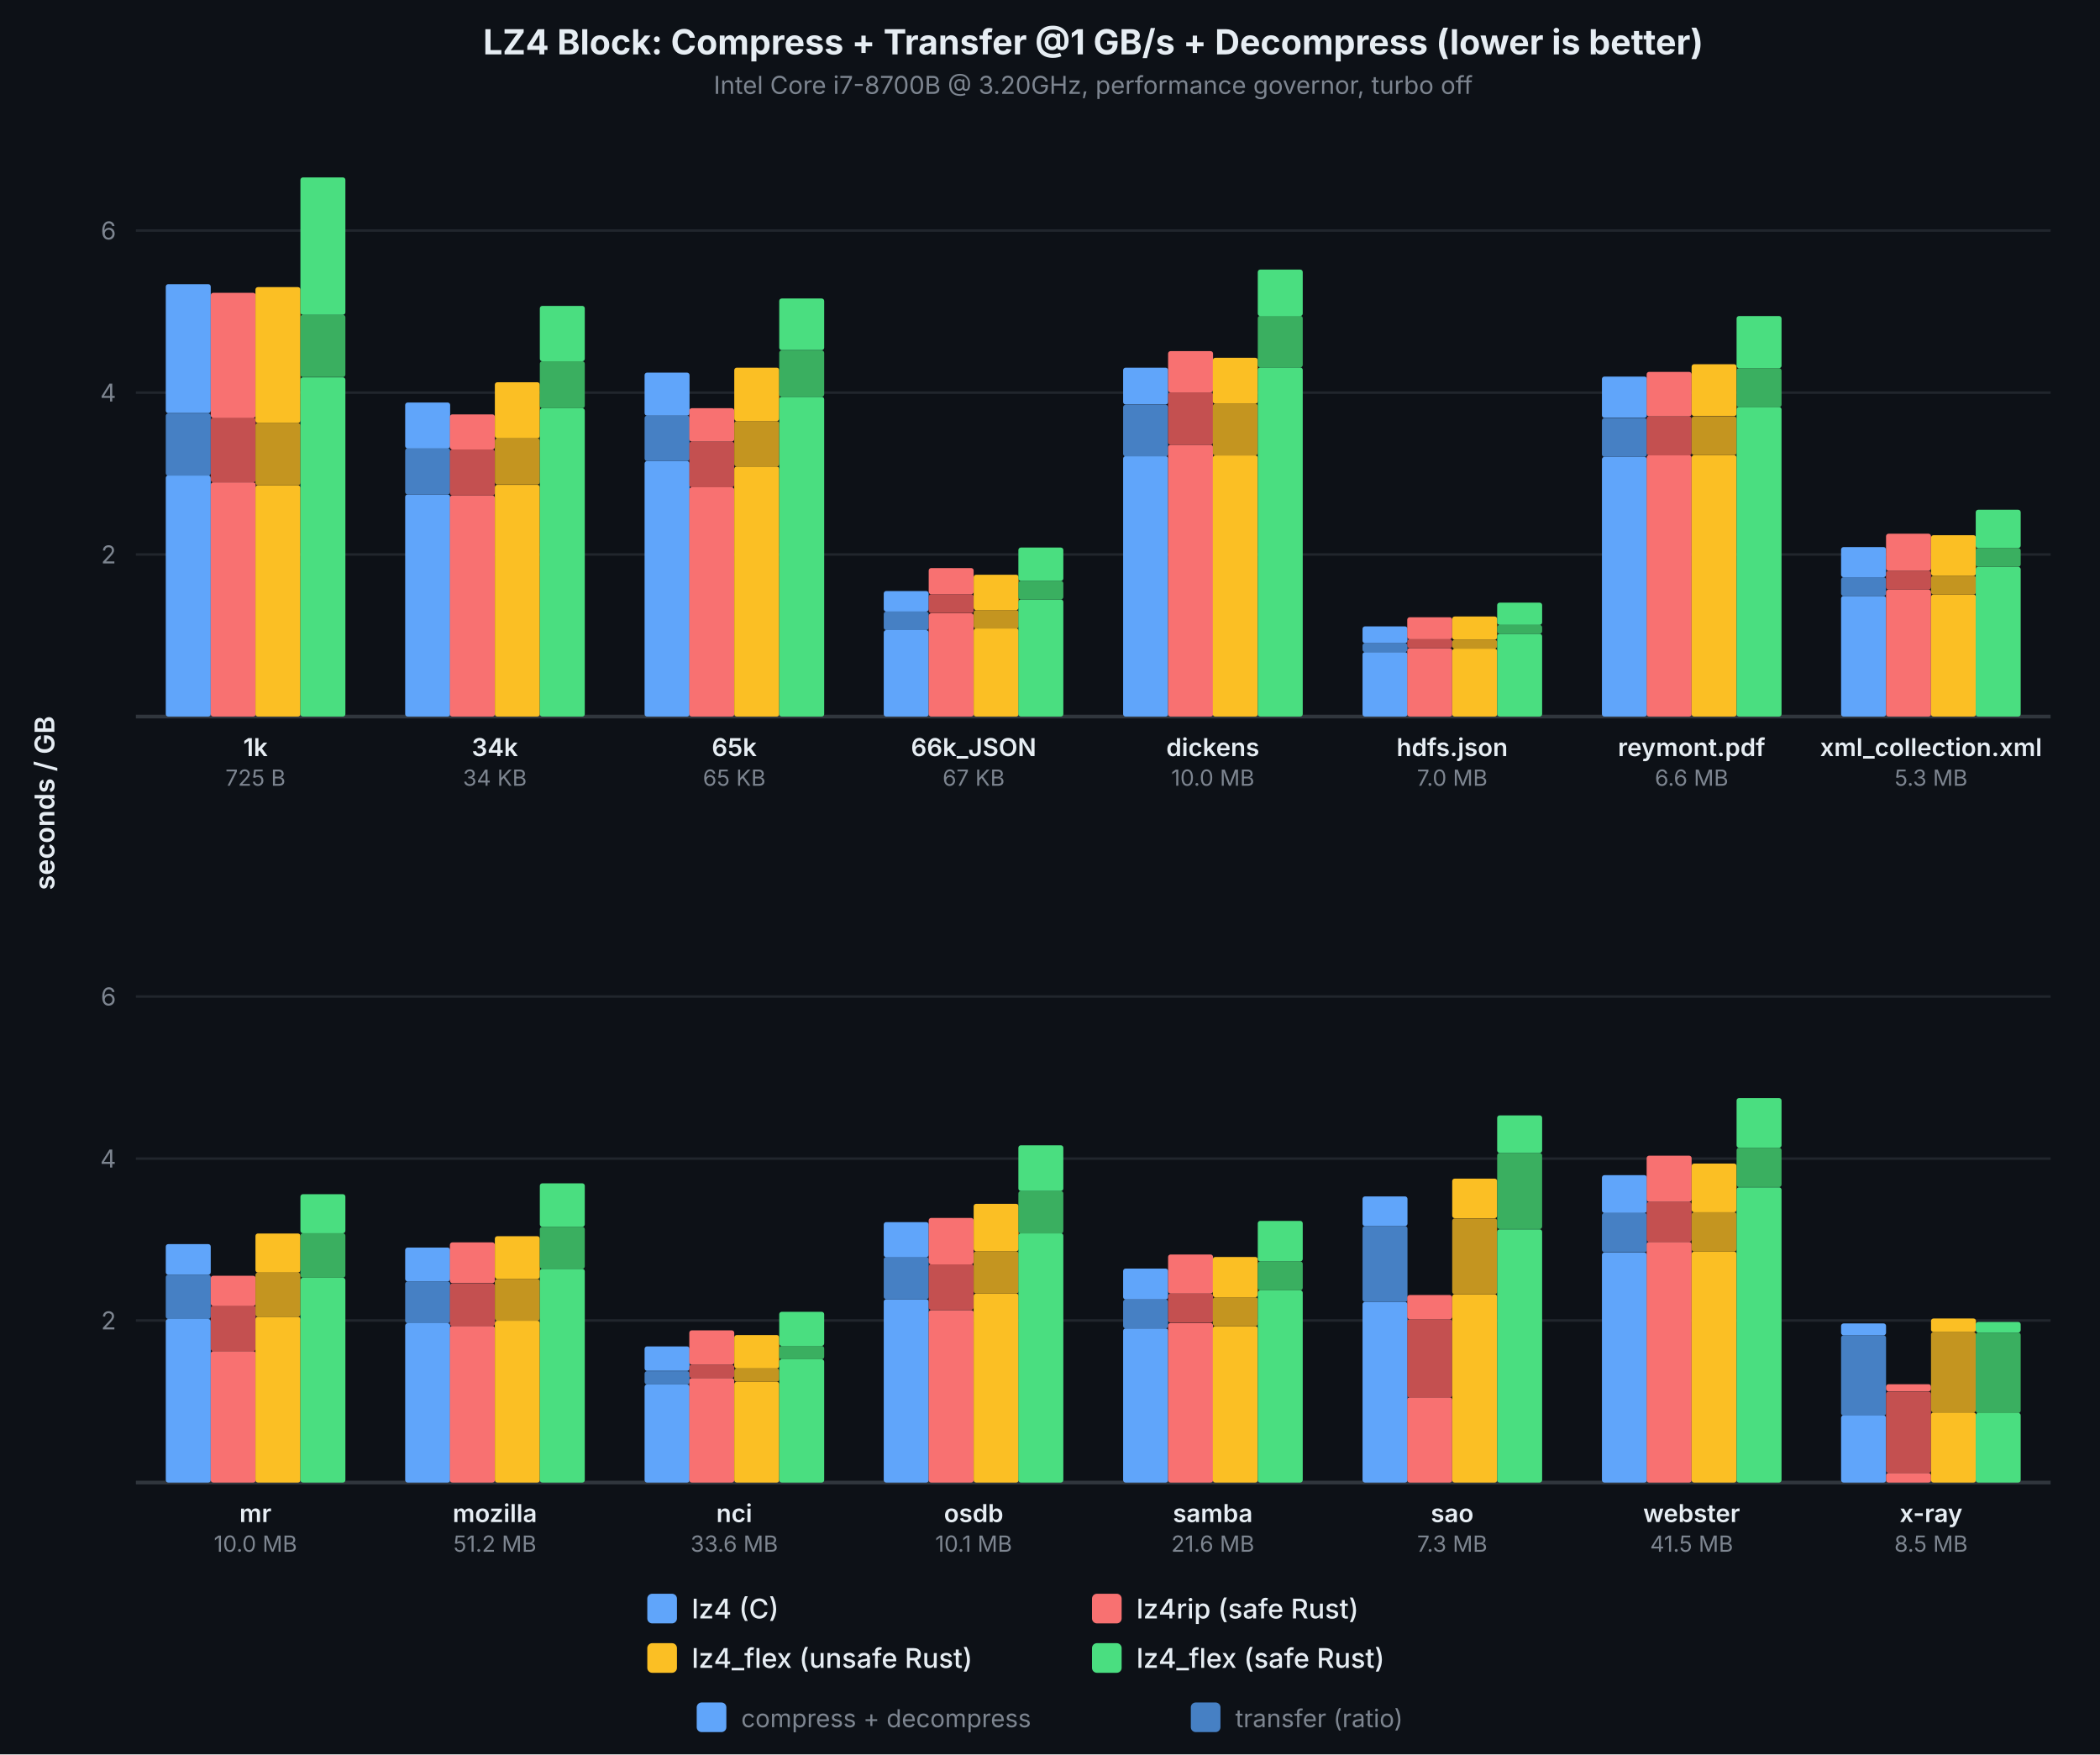
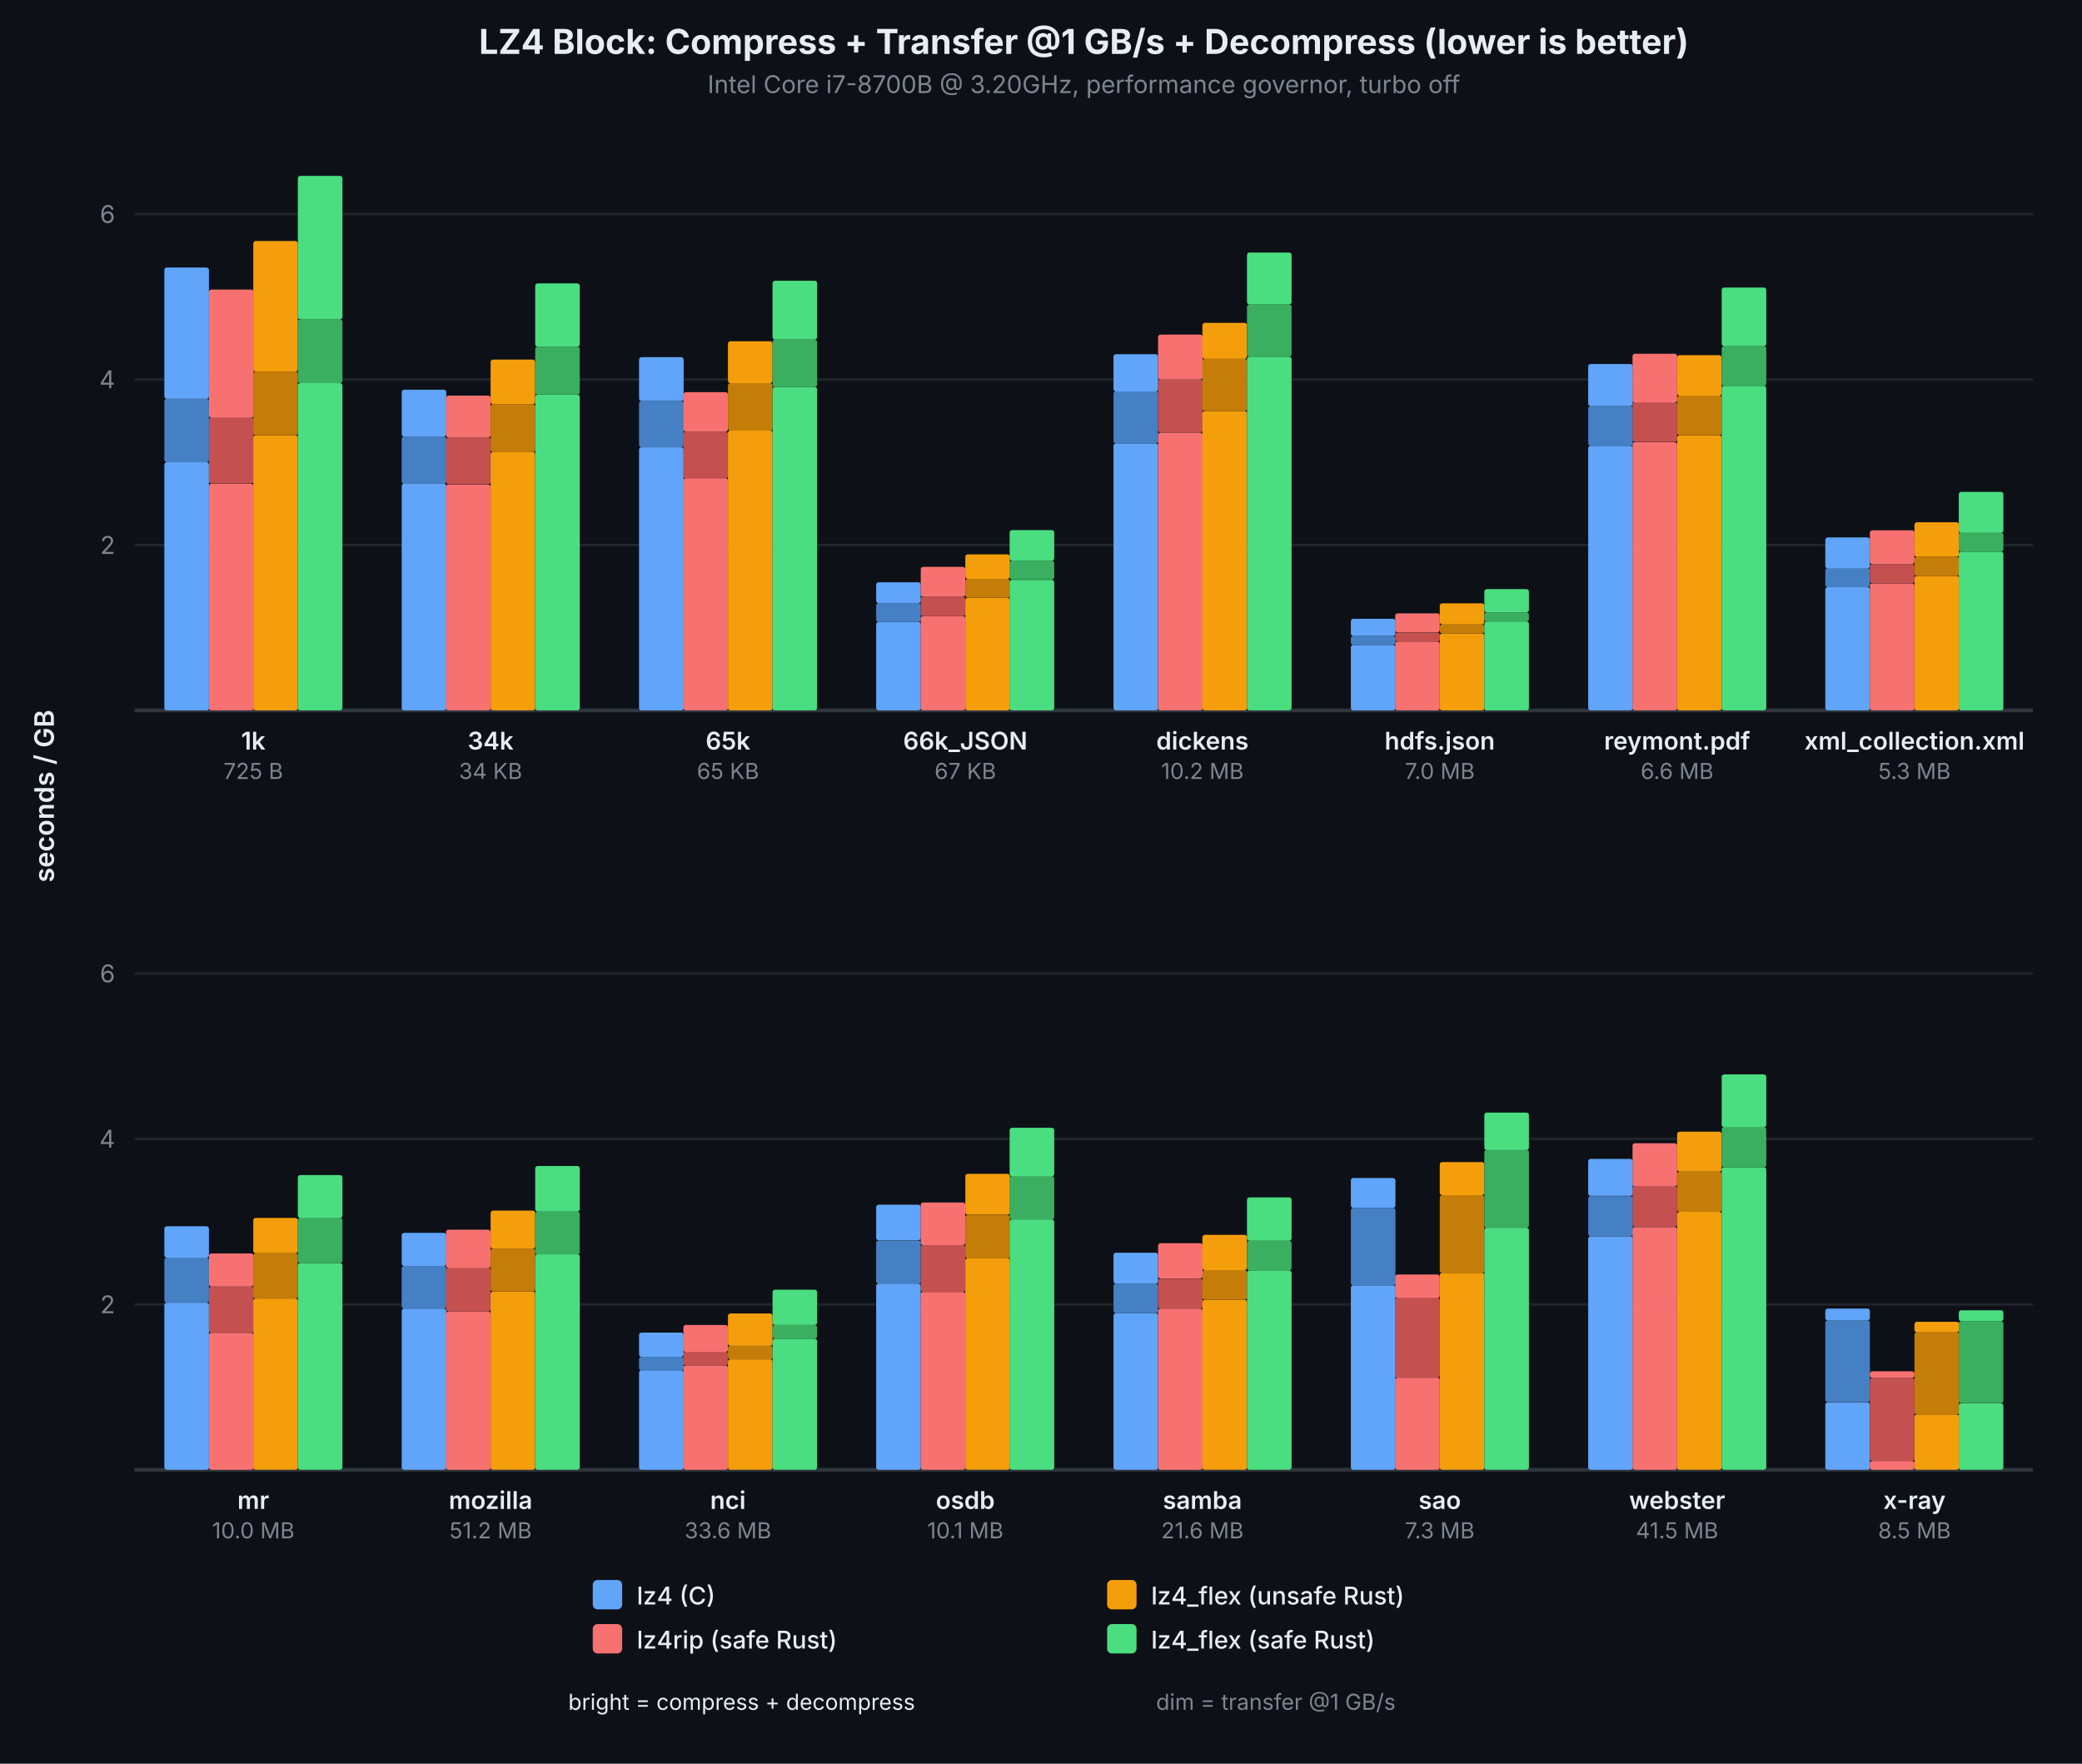
- <svg xmlns="http://www.w3.org/2000/svg" viewBox="0 0 850 710" font-family="system-ui, -apple-system, sans-serif">
-   <rect width="850" height="710" fill="#0d1117" />
+ <svg xmlns="http://www.w3.org/2000/svg" viewBox="0 0 850 720" font-family="system-ui, -apple-system, sans-serif">
+   <rect width="850" height="720" fill="#0d1117" />
  <text x="442.5" y="22" text-anchor="middle" fill="#e6edf3" font-size="14" font-weight="700">LZ4 Block: Compress + Transfer @1 GB/s + Decompress (lower is better)</text>
  <text x="442.5" y="38" text-anchor="middle" fill="#7d8590" font-size="10">Intel Core i7-8700B @ 3.20GHz, performance governor, turbo off</text>
-   <line x1="55" y1="224.4" x2="830" y2="224.4" stroke="#21262d" stroke-width="1" />
-   <text x="47" y="224.4" text-anchor="end" dominant-baseline="middle" fill="#7d8590" font-size="10">2</text>
-   <line x1="55" y1="158.9" x2="830" y2="158.9" stroke="#21262d" stroke-width="1" />
-   <text x="47" y="158.9" text-anchor="end" dominant-baseline="middle" fill="#7d8590" font-size="10">4</text>
-   <line x1="55" y1="93.3" x2="830" y2="93.3" stroke="#21262d" stroke-width="1" />
-   <text x="47" y="93.3" text-anchor="end" dominant-baseline="middle" fill="#7d8590" font-size="10">6</text>
+   <line x1="55" y1="222.5" x2="830" y2="222.5" stroke="#21262d" stroke-width="1" />
+   <text x="47" y="222.5" text-anchor="end" dominant-baseline="middle" fill="#7d8590" font-size="10">2</text>
+   <line x1="55" y1="154.9" x2="830" y2="154.9" stroke="#21262d" stroke-width="1" />
+   <text x="47" y="154.9" text-anchor="end" dominant-baseline="middle" fill="#7d8590" font-size="10">4</text>
+   <line x1="55" y1="87.4" x2="830" y2="87.4" stroke="#21262d" stroke-width="1" />
+   <text x="47" y="87.4" text-anchor="end" dominant-baseline="middle" fill="#7d8590" font-size="10">6</text>
  <line x1="55" y1="290" x2="830" y2="290" stroke="#30363d" stroke-width="1.5" />
  <text x="22" y="325.0" text-anchor="middle" fill="#e6edf3" font-size="11" font-weight="600" transform="rotate(-90,22,325.0)">seconds / GB</text>
-   <rect x="67.1" y="192.4" width="18.2" height="97.6" fill="#60a5fa" rx="1" />
-   <rect x="67.1" y="167.3" width="18.2" height="25.2" fill="#4680c4" rx="1" />
-   <rect x="67.1" y="115.0" width="18.2" height="52.2" fill="#60a5fa" rx="1" />
-   <rect x="85.3" y="195.2" width="18.2" height="94.8" fill="#f87171" rx="1" />
-   <rect x="85.3" y="169.0" width="18.2" height="26.2" fill="#c45050" rx="1" />
-   <rect x="85.3" y="118.5" width="18.2" height="50.6" fill="#f87171" rx="1" />
-   <rect x="103.4" y="196.4" width="18.2" height="93.6" fill="#fbbf24" rx="1" />
-   <rect x="103.4" y="171.2" width="18.2" height="25.2" fill="#c49520" rx="1" />
-   <rect x="103.4" y="116.2" width="18.2" height="55.0" fill="#fbbf24" rx="1" />
-   <rect x="121.6" y="152.7" width="18.2" height="137.3" fill="#4ade80" rx="1" />
-   <rect x="121.6" y="127.4" width="18.2" height="25.2" fill="#3aaf60" rx="1" />
-   <rect x="121.6" y="71.8" width="18.2" height="55.6" fill="#4ade80" rx="1" />
+   <rect x="67.1" y="188.7" width="18.2" height="101.3" fill="#60a5fa" rx="1" />
+   <rect x="67.1" y="162.8" width="18.2" height="25.9" fill="#4680c4" rx="1" />
+   <rect x="67.1" y="109.2" width="18.2" height="53.6" fill="#60a5fa" rx="1" />
+   <rect x="85.3" y="197.5" width="18.2" height="92.5" fill="#f87171" rx="1" />
+   <rect x="85.3" y="170.4" width="18.2" height="27.0" fill="#c45050" rx="1" />
+   <rect x="85.3" y="118.2" width="18.2" height="52.3" fill="#f87171" rx="1" />
+   <rect x="103.4" y="177.7" width="18.2" height="112.3" fill="#f59e0b" rx="1" />
+   <rect x="103.4" y="151.7" width="18.2" height="26.0" fill="#c47d08" rx="1" />
+   <rect x="103.4" y="98.4" width="18.2" height="53.3" fill="#f59e0b" rx="1" />
+   <rect x="121.6" y="156.4" width="18.2" height="133.6" fill="#4ade80" rx="1" />
+   <rect x="121.6" y="130.4" width="18.2" height="26.0" fill="#3aaf60" rx="1" />
+   <rect x="121.6" y="71.8" width="18.2" height="58.6" fill="#4ade80" rx="1" />
  <text x="103.4" y="306" text-anchor="middle" fill="#e6edf3" font-size="10" font-weight="600">1k</text>
  <text x="103.4" y="318" text-anchor="middle" fill="#7d8590" font-size="9">725 B</text>
-   <rect x="164.0" y="200.1" width="18.2" height="89.9" fill="#60a5fa" rx="1" />
-   <rect x="164.0" y="181.4" width="18.2" height="18.7" fill="#4680c4" rx="1" />
-   <rect x="164.0" y="162.9" width="18.2" height="18.6" fill="#60a5fa" rx="1" />
-   <rect x="182.1" y="200.5" width="18.2" height="89.5" fill="#f87171" rx="1" />
-   <rect x="182.1" y="181.9" width="18.2" height="18.6" fill="#c45050" rx="1" />
-   <rect x="182.1" y="167.7" width="18.2" height="14.2" fill="#f87171" rx="1" />
-   <rect x="200.3" y="196.2" width="18.2" height="93.8" fill="#fbbf24" rx="1" />
-   <rect x="200.3" y="177.4" width="18.2" height="18.7" fill="#c49520" rx="1" />
-   <rect x="200.3" y="154.7" width="18.2" height="22.7" fill="#fbbf24" rx="1" />
-   <rect x="218.5" y="165.2" width="18.2" height="124.8" fill="#4ade80" rx="1" />
-   <rect x="218.5" y="146.2" width="18.2" height="19.0" fill="#3aaf60" rx="1" />
-   <rect x="218.5" y="123.8" width="18.2" height="22.4" fill="#4ade80" rx="1" />
+   <rect x="164.0" y="197.4" width="18.2" height="92.6" fill="#60a5fa" rx="1" />
+   <rect x="164.0" y="178.2" width="18.2" height="19.3" fill="#4680c4" rx="1" />
+   <rect x="164.0" y="159.1" width="18.2" height="19.1" fill="#60a5fa" rx="1" />
+   <rect x="182.1" y="197.8" width="18.2" height="92.2" fill="#f87171" rx="1" />
+   <rect x="182.1" y="178.6" width="18.2" height="19.1" fill="#c45050" rx="1" />
+   <rect x="182.1" y="161.5" width="18.2" height="17.1" fill="#f87171" rx="1" />
+   <rect x="200.3" y="184.5" width="18.2" height="105.5" fill="#f59e0b" rx="1" />
+   <rect x="200.3" y="165.0" width="18.2" height="19.6" fill="#c47d08" rx="1" />
+   <rect x="200.3" y="146.8" width="18.2" height="18.2" fill="#f59e0b" rx="1" />
+   <rect x="218.5" y="161.1" width="18.2" height="128.9" fill="#4ade80" rx="1" />
+   <rect x="218.5" y="141.5" width="18.2" height="19.6" fill="#3aaf60" rx="1" />
+   <rect x="218.5" y="115.7" width="18.2" height="25.8" fill="#4ade80" rx="1" />
  <text x="200.3" y="306" text-anchor="middle" fill="#e6edf3" font-size="10" font-weight="600">34k</text>
  <text x="200.3" y="318" text-anchor="middle" fill="#7d8590" font-size="9">34 KB</text>
-   <rect x="260.9" y="186.6" width="18.2" height="103.4" fill="#60a5fa" rx="1" />
-   <rect x="260.9" y="168.2" width="18.2" height="18.4" fill="#4680c4" rx="1" />
-   <rect x="260.9" y="150.8" width="18.2" height="17.4" fill="#60a5fa" rx="1" />
-   <rect x="279.0" y="197.2" width="18.2" height="92.8" fill="#f87171" rx="1" />
-   <rect x="279.0" y="178.7" width="18.2" height="18.5" fill="#c45050" rx="1" />
-   <rect x="279.0" y="165.2" width="18.2" height="13.5" fill="#f87171" rx="1" />
-   <rect x="297.2" y="188.8" width="18.2" height="101.2" fill="#fbbf24" rx="1" />
-   <rect x="297.2" y="170.4" width="18.2" height="18.4" fill="#c49520" rx="1" />
-   <rect x="297.2" y="148.8" width="18.2" height="21.6" fill="#fbbf24" rx="1" />
-   <rect x="315.4" y="160.6" width="18.2" height="129.4" fill="#4ade80" rx="1" />
-   <rect x="315.4" y="141.8" width="18.2" height="18.8" fill="#3aaf60" rx="1" />
-   <rect x="315.4" y="120.8" width="18.2" height="20.9" fill="#4ade80" rx="1" />
+   <rect x="260.9" y="182.6" width="18.2" height="107.4" fill="#60a5fa" rx="1" />
+   <rect x="260.9" y="163.7" width="18.2" height="18.9" fill="#4680c4" rx="1" />
+   <rect x="260.9" y="145.8" width="18.2" height="17.9" fill="#60a5fa" rx="1" />
+   <rect x="279.0" y="195.2" width="18.2" height="94.8" fill="#f87171" rx="1" />
+   <rect x="279.0" y="176.2" width="18.2" height="19.1" fill="#c45050" rx="1" />
+   <rect x="279.0" y="160.1" width="18.2" height="16.1" fill="#f87171" rx="1" />
+   <rect x="297.2" y="175.7" width="18.2" height="114.3" fill="#f59e0b" rx="1" />
+   <rect x="297.2" y="156.4" width="18.2" height="19.4" fill="#c47d08" rx="1" />
+   <rect x="297.2" y="139.3" width="18.2" height="17.1" fill="#f59e0b" rx="1" />
+   <rect x="315.4" y="158.0" width="18.2" height="132.0" fill="#4ade80" rx="1" />
+   <rect x="315.4" y="138.6" width="18.2" height="19.4" fill="#3aaf60" rx="1" />
+   <rect x="315.4" y="114.6" width="18.2" height="24.0" fill="#4ade80" rx="1" />
  <text x="297.2" y="306" text-anchor="middle" fill="#e6edf3" font-size="10" font-weight="600">65k</text>
  <text x="297.2" y="318" text-anchor="middle" fill="#7d8590" font-size="9">65 KB</text>
-   <rect x="357.7" y="255.0" width="18.2" height="35.0" fill="#60a5fa" rx="1" />
-   <rect x="357.7" y="247.5" width="18.2" height="7.5" fill="#4680c4" rx="1" />
-   <rect x="357.7" y="239.2" width="18.2" height="8.3" fill="#60a5fa" rx="1" />
-   <rect x="375.9" y="248.2" width="18.2" height="41.8" fill="#f87171" rx="1" />
-   <rect x="375.9" y="240.5" width="18.2" height="7.6" fill="#c45050" rx="1" />
-   <rect x="375.9" y="229.9" width="18.2" height="10.6" fill="#f87171" rx="1" />
-   <rect x="394.1" y="254.3" width="18.2" height="35.7" fill="#fbbf24" rx="1" />
-   <rect x="394.1" y="246.9" width="18.2" height="7.5" fill="#c49520" rx="1" />
-   <rect x="394.1" y="232.6" width="18.2" height="14.3" fill="#fbbf24" rx="1" />
-   <rect x="412.2" y="242.6" width="18.2" height="47.4" fill="#4ade80" rx="1" />
-   <rect x="412.2" y="235.1" width="18.2" height="7.5" fill="#3aaf60" rx="1" />
-   <rect x="412.2" y="221.6" width="18.2" height="13.5" fill="#4ade80" rx="1" />
+   <rect x="357.7" y="253.9" width="18.2" height="36.1" fill="#60a5fa" rx="1" />
+   <rect x="357.7" y="246.2" width="18.2" height="7.7" fill="#4680c4" rx="1" />
+   <rect x="357.7" y="237.7" width="18.2" height="8.5" fill="#60a5fa" rx="1" />
+   <rect x="375.9" y="251.5" width="18.2" height="38.5" fill="#f87171" rx="1" />
+   <rect x="375.9" y="243.6" width="18.2" height="7.9" fill="#c45050" rx="1" />
+   <rect x="375.9" y="231.4" width="18.2" height="12.2" fill="#f87171" rx="1" />
+   <rect x="394.1" y="244.0" width="18.2" height="46.0" fill="#f59e0b" rx="1" />
+   <rect x="394.1" y="236.3" width="18.2" height="7.7" fill="#c47d08" rx="1" />
+   <rect x="394.1" y="226.3" width="18.2" height="10.0" fill="#f59e0b" rx="1" />
+   <rect x="412.2" y="236.7" width="18.2" height="53.3" fill="#4ade80" rx="1" />
+   <rect x="412.2" y="228.9" width="18.2" height="7.7" fill="#3aaf60" rx="1" />
+   <rect x="412.2" y="216.4" width="18.2" height="12.5" fill="#4ade80" rx="1" />
  <text x="394.1" y="306" text-anchor="middle" fill="#e6edf3" font-size="10" font-weight="600">66k_JSON</text>
  <text x="394.1" y="318" text-anchor="middle" fill="#7d8590" font-size="9">67 KB</text>
-   <rect x="454.6" y="184.6" width="18.2" height="105.4" fill="#60a5fa" rx="1" />
-   <rect x="454.6" y="163.8" width="18.2" height="20.9" fill="#4680c4" rx="1" />
-   <rect x="454.6" y="148.8" width="18.2" height="14.9" fill="#60a5fa" rx="1" />
-   <rect x="472.8" y="180.0" width="18.2" height="110.0" fill="#f87171" rx="1" />
-   <rect x="472.8" y="158.8" width="18.2" height="21.2" fill="#c45050" rx="1" />
-   <rect x="472.8" y="142.1" width="18.2" height="16.7" fill="#f87171" rx="1" />
-   <rect x="490.9" y="184.3" width="18.2" height="105.7" fill="#fbbf24" rx="1" />
-   <rect x="490.9" y="163.4" width="18.2" height="20.9" fill="#c49520" rx="1" />
-   <rect x="490.9" y="144.8" width="18.2" height="18.6" fill="#fbbf24" rx="1" />
-   <rect x="509.1" y="148.7" width="18.2" height="141.3" fill="#4ade80" rx="1" />
-   <rect x="509.1" y="127.8" width="18.2" height="20.9" fill="#3aaf60" rx="1" />
-   <rect x="509.1" y="109.1" width="18.2" height="18.8" fill="#4ade80" rx="1" />
+   <rect x="454.6" y="181.0" width="18.2" height="109.0" fill="#60a5fa" rx="1" />
+   <rect x="454.6" y="159.7" width="18.2" height="21.3" fill="#4680c4" rx="1" />
+   <rect x="454.6" y="144.6" width="18.2" height="15.2" fill="#60a5fa" rx="1" />
+   <rect x="472.8" y="176.6" width="18.2" height="113.4" fill="#f87171" rx="1" />
+   <rect x="472.8" y="154.9" width="18.2" height="21.6" fill="#c45050" rx="1" />
+   <rect x="472.8" y="136.6" width="18.2" height="18.3" fill="#f87171" rx="1" />
+   <rect x="490.9" y="167.8" width="18.2" height="122.2" fill="#f59e0b" rx="1" />
+   <rect x="490.9" y="146.5" width="18.2" height="21.3" fill="#c47d08" rx="1" />
+   <rect x="490.9" y="131.8" width="18.2" height="14.7" fill="#f59e0b" rx="1" />
+   <rect x="509.1" y="145.6" width="18.2" height="144.4" fill="#4ade80" rx="1" />
+   <rect x="509.1" y="124.3" width="18.2" height="21.3" fill="#3aaf60" rx="1" />
+   <rect x="509.1" y="103.1" width="18.2" height="21.2" fill="#4ade80" rx="1" />
  <text x="490.9" y="306" text-anchor="middle" fill="#e6edf3" font-size="10" font-weight="600">dickens</text>
-   <text x="490.9" y="318" text-anchor="middle" fill="#7d8590" font-size="9">10.0 MB</text>
-   <rect x="551.5" y="263.9" width="18.2" height="26.1" fill="#60a5fa" rx="1" />
-   <rect x="551.5" y="260.3" width="18.2" height="3.6" fill="#4680c4" rx="1" />
-   <rect x="551.5" y="253.5" width="18.2" height="6.8" fill="#60a5fa" rx="1" />
-   <rect x="569.6" y="262.3" width="18.2" height="27.7" fill="#f87171" rx="1" />
-   <rect x="569.6" y="258.7" width="18.2" height="3.6" fill="#c45050" rx="1" />
-   <rect x="569.6" y="249.8" width="18.2" height="8.9" fill="#f87171" rx="1" />
-   <rect x="587.8" y="262.5" width="18.2" height="27.5" fill="#fbbf24" rx="1" />
-   <rect x="587.8" y="258.9" width="18.2" height="3.6" fill="#c49520" rx="1" />
-   <rect x="587.8" y="249.5" width="18.2" height="9.4" fill="#fbbf24" rx="1" />
-   <rect x="606.0" y="256.5" width="18.2" height="33.5" fill="#4ade80" rx="1" />
-   <rect x="606.0" y="252.9" width="18.2" height="3.6" fill="#3aaf60" rx="1" />
-   <rect x="606.0" y="243.9" width="18.2" height="9.0" fill="#4ade80" rx="1" />
+   <text x="490.9" y="318" text-anchor="middle" fill="#7d8590" font-size="9">10.2 MB</text>
+   <rect x="551.5" y="263.3" width="18.2" height="26.7" fill="#60a5fa" rx="1" />
+   <rect x="551.5" y="259.6" width="18.2" height="3.7" fill="#4680c4" rx="1" />
+   <rect x="551.5" y="252.6" width="18.2" height="7.0" fill="#60a5fa" rx="1" />
+   <rect x="569.6" y="261.9" width="18.2" height="28.1" fill="#f87171" rx="1" />
+   <rect x="569.6" y="258.2" width="18.2" height="3.7" fill="#c45050" rx="1" />
+   <rect x="569.6" y="250.4" width="18.2" height="7.7" fill="#f87171" rx="1" />
+   <rect x="587.8" y="258.6" width="18.2" height="31.4" fill="#f59e0b" rx="1" />
+   <rect x="587.8" y="254.9" width="18.2" height="3.7" fill="#c47d08" rx="1" />
+   <rect x="587.8" y="246.3" width="18.2" height="8.6" fill="#f59e0b" rx="1" />
+   <rect x="606.0" y="253.7" width="18.2" height="36.3" fill="#4ade80" rx="1" />
+   <rect x="606.0" y="250.0" width="18.2" height="3.7" fill="#3aaf60" rx="1" />
+   <rect x="606.0" y="240.5" width="18.2" height="9.5" fill="#4ade80" rx="1" />
  <text x="587.8" y="306" text-anchor="middle" fill="#e6edf3" font-size="10" font-weight="600">hdfs.json</text>
  <text x="587.8" y="318" text-anchor="middle" fill="#7d8590" font-size="9">7.0 MB</text>
-   <rect x="648.4" y="184.9" width="18.2" height="105.1" fill="#60a5fa" rx="1" />
-   <rect x="648.4" y="169.2" width="18.2" height="15.7" fill="#4680c4" rx="1" />
-   <rect x="648.4" y="152.4" width="18.2" height="16.7" fill="#60a5fa" rx="1" />
-   <rect x="666.5" y="184.2" width="18.2" height="105.8" fill="#f87171" rx="1" />
-   <rect x="666.5" y="168.5" width="18.2" height="15.8" fill="#c45050" rx="1" />
-   <rect x="666.5" y="150.5" width="18.2" height="18.0" fill="#f87171" rx="1" />
-   <rect x="684.7" y="184.2" width="18.2" height="105.8" fill="#fbbf24" rx="1" />
-   <rect x="684.7" y="168.5" width="18.2" height="15.7" fill="#c49520" rx="1" />
-   <rect x="684.7" y="147.4" width="18.2" height="21.0" fill="#fbbf24" rx="1" />
-   <rect x="702.9" y="164.7" width="18.2" height="125.3" fill="#4ade80" rx="1" />
-   <rect x="702.9" y="149.0" width="18.2" height="15.8" fill="#3aaf60" rx="1" />
-   <rect x="702.9" y="127.9" width="18.2" height="21.1" fill="#4ade80" rx="1" />
+   <rect x="648.4" y="182.0" width="18.2" height="108.0" fill="#60a5fa" rx="1" />
+   <rect x="648.4" y="165.8" width="18.2" height="16.2" fill="#4680c4" rx="1" />
+   <rect x="648.4" y="148.6" width="18.2" height="17.2" fill="#60a5fa" rx="1" />
+   <rect x="666.5" y="180.5" width="18.2" height="109.5" fill="#f87171" rx="1" />
+   <rect x="666.5" y="164.2" width="18.2" height="16.2" fill="#c45050" rx="1" />
+   <rect x="666.5" y="144.4" width="18.2" height="19.9" fill="#f87171" rx="1" />
+   <rect x="684.7" y="177.7" width="18.2" height="112.3" fill="#f59e0b" rx="1" />
+   <rect x="684.7" y="161.5" width="18.2" height="16.2" fill="#c47d08" rx="1" />
+   <rect x="684.7" y="145.0" width="18.2" height="16.5" fill="#f59e0b" rx="1" />
+   <rect x="702.9" y="157.5" width="18.2" height="132.5" fill="#4ade80" rx="1" />
+   <rect x="702.9" y="141.3" width="18.2" height="16.2" fill="#3aaf60" rx="1" />
+   <rect x="702.9" y="117.4" width="18.2" height="23.9" fill="#4ade80" rx="1" />
  <text x="684.7" y="306" text-anchor="middle" fill="#e6edf3" font-size="10" font-weight="600">reymont.pdf</text>
  <text x="684.7" y="318" text-anchor="middle" fill="#7d8590" font-size="9">6.6 MB</text>
-   <rect x="745.2" y="241.2" width="18.2" height="48.8" fill="#60a5fa" rx="1" />
-   <rect x="745.2" y="233.6" width="18.2" height="7.6" fill="#4680c4" rx="1" />
-   <rect x="745.2" y="221.4" width="18.2" height="12.2" fill="#60a5fa" rx="1" />
-   <rect x="763.4" y="238.6" width="18.2" height="51.4" fill="#f87171" rx="1" />
-   <rect x="763.4" y="231.0" width="18.2" height="7.6" fill="#c45050" rx="1" />
-   <rect x="763.4" y="216.0" width="18.2" height="15.0" fill="#f87171" rx="1" />
-   <rect x="781.6" y="240.6" width="18.2" height="49.4" fill="#fbbf24" rx="1" />
-   <rect x="781.6" y="233.0" width="18.2" height="7.6" fill="#c49520" rx="1" />
-   <rect x="781.6" y="216.6" width="18.2" height="16.4" fill="#fbbf24" rx="1" />
-   <rect x="799.7" y="229.4" width="18.2" height="60.6" fill="#4ade80" rx="1" />
-   <rect x="799.7" y="221.8" width="18.2" height="7.6" fill="#3aaf60" rx="1" />
-   <rect x="799.7" y="206.3" width="18.2" height="15.5" fill="#4ade80" rx="1" />
+   <rect x="745.2" y="239.7" width="18.2" height="50.3" fill="#60a5fa" rx="1" />
+   <rect x="745.2" y="231.9" width="18.2" height="7.8" fill="#4680c4" rx="1" />
+   <rect x="745.2" y="219.4" width="18.2" height="12.6" fill="#60a5fa" rx="1" />
+   <rect x="763.4" y="238.2" width="18.2" height="51.8" fill="#f87171" rx="1" />
+   <rect x="763.4" y="230.3" width="18.2" height="7.9" fill="#c45050" rx="1" />
+   <rect x="763.4" y="216.5" width="18.2" height="13.8" fill="#f87171" rx="1" />
+   <rect x="781.6" y="235.1" width="18.2" height="54.9" fill="#f59e0b" rx="1" />
+   <rect x="781.6" y="227.3" width="18.2" height="7.8" fill="#c47d08" rx="1" />
+   <rect x="781.6" y="213.2" width="18.2" height="14.1" fill="#f59e0b" rx="1" />
+   <rect x="799.7" y="225.2" width="18.2" height="64.8" fill="#4ade80" rx="1" />
+   <rect x="799.7" y="217.4" width="18.2" height="7.8" fill="#3aaf60" rx="1" />
+   <rect x="799.7" y="200.8" width="18.2" height="16.7" fill="#4ade80" rx="1" />
  <text x="781.6" y="306" text-anchor="middle" fill="#e6edf3" font-size="10" font-weight="600">xml_collection.xml</text>
  <text x="781.6" y="318" text-anchor="middle" fill="#7d8590" font-size="9">5.3 MB</text>
-   <line x1="55" y1="534.4" x2="830" y2="534.4" stroke="#21262d" stroke-width="1" />
-   <text x="47" y="534.4" text-anchor="end" dominant-baseline="middle" fill="#7d8590" font-size="10">2</text>
-   <line x1="55" y1="468.9" x2="830" y2="468.9" stroke="#21262d" stroke-width="1" />
-   <text x="47" y="468.9" text-anchor="end" dominant-baseline="middle" fill="#7d8590" font-size="10">4</text>
-   <line x1="55" y1="403.3" x2="830" y2="403.3" stroke="#21262d" stroke-width="1" />
-   <text x="47" y="403.3" text-anchor="end" dominant-baseline="middle" fill="#7d8590" font-size="10">6</text>
+   <line x1="55" y1="532.5" x2="830" y2="532.5" stroke="#21262d" stroke-width="1" />
+   <text x="47" y="532.5" text-anchor="end" dominant-baseline="middle" fill="#7d8590" font-size="10">2</text>
+   <line x1="55" y1="464.9" x2="830" y2="464.9" stroke="#21262d" stroke-width="1" />
+   <text x="47" y="464.9" text-anchor="end" dominant-baseline="middle" fill="#7d8590" font-size="10">4</text>
+   <line x1="55" y1="397.4" x2="830" y2="397.4" stroke="#21262d" stroke-width="1" />
+   <text x="47" y="397.4" text-anchor="end" dominant-baseline="middle" fill="#7d8590" font-size="10">6</text>
  <line x1="55" y1="600" x2="830" y2="600" stroke="#30363d" stroke-width="1.5" />
-   <rect x="67.1" y="533.8" width="18.2" height="66.2" fill="#60a5fa" rx="1" />
-   <rect x="67.1" y="515.9" width="18.2" height="17.9" fill="#4680c4" rx="1" />
-   <rect x="67.1" y="503.5" width="18.2" height="12.4" fill="#60a5fa" rx="1" />
-   <rect x="85.3" y="546.8" width="18.2" height="53.2" fill="#f87171" rx="1" />
-   <rect x="85.3" y="528.4" width="18.2" height="18.4" fill="#c45050" rx="1" />
-   <rect x="85.3" y="516.3" width="18.2" height="12.2" fill="#f87171" rx="1" />
-   <rect x="103.4" y="532.9" width="18.2" height="67.1" fill="#fbbf24" rx="1" />
-   <rect x="103.4" y="515.0" width="18.2" height="17.9" fill="#c49520" rx="1" />
-   <rect x="103.4" y="499.2" width="18.2" height="15.8" fill="#fbbf24" rx="1" />
-   <rect x="121.6" y="517.1" width="18.2" height="82.9" fill="#4ade80" rx="1" />
-   <rect x="121.6" y="499.1" width="18.2" height="18.0" fill="#3aaf60" rx="1" />
-   <rect x="121.6" y="483.3" width="18.2" height="15.8" fill="#4ade80" rx="1" />
+   <rect x="67.1" y="531.8" width="18.2" height="68.2" fill="#60a5fa" rx="1" />
+   <rect x="67.1" y="513.4" width="18.2" height="18.4" fill="#4680c4" rx="1" />
+   <rect x="67.1" y="500.6" width="18.2" height="12.8" fill="#60a5fa" rx="1" />
+   <rect x="85.3" y="544.1" width="18.2" height="55.9" fill="#f87171" rx="1" />
+   <rect x="85.3" y="525.2" width="18.2" height="18.9" fill="#c45050" rx="1" />
+   <rect x="85.3" y="511.7" width="18.2" height="13.5" fill="#f87171" rx="1" />
+   <rect x="103.4" y="530.1" width="18.2" height="69.9" fill="#f59e0b" rx="1" />
+   <rect x="103.4" y="511.6" width="18.2" height="18.5" fill="#c47d08" rx="1" />
+   <rect x="103.4" y="497.2" width="18.2" height="14.4" fill="#f59e0b" rx="1" />
+   <rect x="121.6" y="515.6" width="18.2" height="84.4" fill="#4ade80" rx="1" />
+   <rect x="121.6" y="497.1" width="18.2" height="18.5" fill="#3aaf60" rx="1" />
+   <rect x="121.6" y="479.7" width="18.2" height="17.5" fill="#4ade80" rx="1" />
  <text x="103.4" y="616" text-anchor="middle" fill="#e6edf3" font-size="10" font-weight="600">mr</text>
  <text x="103.4" y="628" text-anchor="middle" fill="#7d8590" font-size="9">10.0 MB</text>
-   <rect x="164.0" y="535.5" width="18.2" height="64.5" fill="#60a5fa" rx="1" />
-   <rect x="164.0" y="518.6" width="18.2" height="16.9" fill="#4680c4" rx="1" />
-   <rect x="164.0" y="504.9" width="18.2" height="13.7" fill="#60a5fa" rx="1" />
-   <rect x="182.1" y="536.6" width="18.2" height="63.4" fill="#f87171" rx="1" />
-   <rect x="182.1" y="519.4" width="18.2" height="17.3" fill="#c45050" rx="1" />
-   <rect x="182.1" y="502.8" width="18.2" height="16.5" fill="#f87171" rx="1" />
-   <rect x="200.3" y="534.5" width="18.2" height="65.5" fill="#fbbf24" rx="1" />
-   <rect x="200.3" y="517.6" width="18.2" height="16.9" fill="#c49520" rx="1" />
-   <rect x="200.3" y="500.3" width="18.2" height="17.3" fill="#fbbf24" rx="1" />
-   <rect x="218.5" y="513.5" width="18.2" height="86.5" fill="#4ade80" rx="1" />
-   <rect x="218.5" y="496.5" width="18.2" height="17.0" fill="#3aaf60" rx="1" />
-   <rect x="218.5" y="478.9" width="18.2" height="17.6" fill="#4ade80" rx="1" />
+   <rect x="164.0" y="534.2" width="18.2" height="65.8" fill="#60a5fa" rx="1" />
+   <rect x="164.0" y="516.8" width="18.2" height="17.4" fill="#4680c4" rx="1" />
+   <rect x="164.0" y="503.3" width="18.2" height="13.5" fill="#60a5fa" rx="1" />
+   <rect x="182.1" y="535.4" width="18.2" height="64.6" fill="#f87171" rx="1" />
+   <rect x="182.1" y="517.6" width="18.2" height="17.8" fill="#c45050" rx="1" />
+   <rect x="182.1" y="502.0" width="18.2" height="15.7" fill="#f87171" rx="1" />
+   <rect x="200.3" y="527.2" width="18.2" height="72.8" fill="#f59e0b" rx="1" />
+   <rect x="200.3" y="509.7" width="18.2" height="17.5" fill="#c47d08" rx="1" />
+   <rect x="200.3" y="494.2" width="18.2" height="15.5" fill="#f59e0b" rx="1" />
+   <rect x="218.5" y="512.0" width="18.2" height="88.0" fill="#4ade80" rx="1" />
+   <rect x="218.5" y="494.6" width="18.2" height="17.5" fill="#3aaf60" rx="1" />
+   <rect x="218.5" y="476.0" width="18.2" height="18.6" fill="#4ade80" rx="1" />
  <text x="200.3" y="616" text-anchor="middle" fill="#e6edf3" font-size="10" font-weight="600">mozilla</text>
  <text x="200.3" y="628" text-anchor="middle" fill="#7d8590" font-size="9">51.2 MB</text>
-   <rect x="260.9" y="560.3" width="18.2" height="39.7" fill="#60a5fa" rx="1" />
-   <rect x="260.9" y="554.9" width="18.2" height="5.4" fill="#4680c4" rx="1" />
-   <rect x="260.9" y="544.9" width="18.2" height="9.9" fill="#60a5fa" rx="1" />
-   <rect x="279.0" y="557.7" width="18.2" height="42.3" fill="#f87171" rx="1" />
-   <rect x="279.0" y="552.3" width="18.2" height="5.4" fill="#c45050" rx="1" />
-   <rect x="279.0" y="538.4" width="18.2" height="13.9" fill="#f87171" rx="1" />
-   <rect x="297.2" y="559.2" width="18.2" height="40.8" fill="#fbbf24" rx="1" />
-   <rect x="297.2" y="553.8" width="18.2" height="5.4" fill="#c49520" rx="1" />
-   <rect x="297.2" y="540.3" width="18.2" height="13.5" fill="#fbbf24" rx="1" />
-   <rect x="315.4" y="550.1" width="18.2" height="49.9" fill="#4ade80" rx="1" />
-   <rect x="315.4" y="544.7" width="18.2" height="5.4" fill="#3aaf60" rx="1" />
-   <rect x="315.4" y="530.9" width="18.2" height="13.8" fill="#4ade80" rx="1" />
+   <rect x="260.9" y="559.4" width="18.2" height="40.6" fill="#60a5fa" rx="1" />
+   <rect x="260.9" y="553.9" width="18.2" height="5.6" fill="#4680c4" rx="1" />
+   <rect x="260.9" y="544.0" width="18.2" height="9.9" fill="#60a5fa" rx="1" />
+   <rect x="279.0" y="557.4" width="18.2" height="42.6" fill="#f87171" rx="1" />
+   <rect x="279.0" y="551.8" width="18.2" height="5.6" fill="#c45050" rx="1" />
+   <rect x="279.0" y="540.9" width="18.2" height="11.0" fill="#f87171" rx="1" />
+   <rect x="297.2" y="554.9" width="18.2" height="45.1" fill="#f59e0b" rx="1" />
+   <rect x="297.2" y="549.4" width="18.2" height="5.6" fill="#c47d08" rx="1" />
+   <rect x="297.2" y="536.2" width="18.2" height="13.2" fill="#f59e0b" rx="1" />
+   <rect x="315.4" y="546.5" width="18.2" height="53.5" fill="#4ade80" rx="1" />
+   <rect x="315.4" y="540.9" width="18.2" height="5.6" fill="#3aaf60" rx="1" />
+   <rect x="315.4" y="526.5" width="18.2" height="14.4" fill="#4ade80" rx="1" />
  <text x="297.2" y="616" text-anchor="middle" fill="#e6edf3" font-size="10" font-weight="600">nci</text>
  <text x="297.2" y="628" text-anchor="middle" fill="#7d8590" font-size="9">33.6 MB</text>
-   <rect x="357.7" y="525.8" width="18.2" height="74.2" fill="#60a5fa" rx="1" />
-   <rect x="357.7" y="508.7" width="18.2" height="17.1" fill="#4680c4" rx="1" />
-   <rect x="357.7" y="494.6" width="18.2" height="14.2" fill="#60a5fa" rx="1" />
-   <rect x="375.9" y="530.2" width="18.2" height="69.8" fill="#f87171" rx="1" />
-   <rect x="375.9" y="511.6" width="18.2" height="18.5" fill="#c45050" rx="1" />
-   <rect x="375.9" y="492.9" width="18.2" height="18.8" fill="#f87171" rx="1" />
-   <rect x="394.1" y="523.5" width="18.2" height="76.5" fill="#fbbf24" rx="1" />
-   <rect x="394.1" y="506.4" width="18.2" height="17.1" fill="#c49520" rx="1" />
-   <rect x="394.1" y="487.2" width="18.2" height="19.2" fill="#fbbf24" rx="1" />
-   <rect x="412.2" y="499.1" width="18.2" height="100.9" fill="#4ade80" rx="1" />
-   <rect x="412.2" y="482.0" width="18.2" height="17.2" fill="#3aaf60" rx="1" />
-   <rect x="412.2" y="463.5" width="18.2" height="18.5" fill="#4ade80" rx="1" />
+   <rect x="357.7" y="524.0" width="18.2" height="76.0" fill="#60a5fa" rx="1" />
+   <rect x="357.7" y="506.4" width="18.2" height="17.6" fill="#4680c4" rx="1" />
+   <rect x="357.7" y="491.8" width="18.2" height="14.5" fill="#60a5fa" rx="1" />
+   <rect x="375.9" y="527.4" width="18.2" height="72.6" fill="#f87171" rx="1" />
+   <rect x="375.9" y="508.3" width="18.2" height="19.1" fill="#c45050" rx="1" />
+   <rect x="375.9" y="490.9" width="18.2" height="17.4" fill="#f87171" rx="1" />
+   <rect x="394.1" y="513.6" width="18.2" height="86.4" fill="#f59e0b" rx="1" />
+   <rect x="394.1" y="496.0" width="18.2" height="17.7" fill="#c47d08" rx="1" />
+   <rect x="394.1" y="479.2" width="18.2" height="16.7" fill="#f59e0b" rx="1" />
+   <rect x="412.2" y="497.8" width="18.2" height="102.2" fill="#4ade80" rx="1" />
+   <rect x="412.2" y="480.1" width="18.2" height="17.7" fill="#3aaf60" rx="1" />
+   <rect x="412.2" y="460.4" width="18.2" height="19.8" fill="#4ade80" rx="1" />
  <text x="394.1" y="616" text-anchor="middle" fill="#e6edf3" font-size="10" font-weight="600">osdb</text>
  <text x="394.1" y="628" text-anchor="middle" fill="#7d8590" font-size="9">10.1 MB</text>
-   <rect x="454.6" y="537.6" width="18.2" height="62.4" fill="#60a5fa" rx="1" />
-   <rect x="454.6" y="525.9" width="18.2" height="11.7" fill="#4680c4" rx="1" />
-   <rect x="454.6" y="513.4" width="18.2" height="12.5" fill="#60a5fa" rx="1" />
-   <rect x="472.8" y="535.4" width="18.2" height="64.6" fill="#f87171" rx="1" />
-   <rect x="472.8" y="523.5" width="18.2" height="11.8" fill="#c45050" rx="1" />
-   <rect x="472.8" y="507.7" width="18.2" height="15.8" fill="#f87171" rx="1" />
-   <rect x="490.9" y="536.7" width="18.2" height="63.3" fill="#fbbf24" rx="1" />
-   <rect x="490.9" y="525.0" width="18.2" height="11.7" fill="#c49520" rx="1" />
-   <rect x="490.9" y="508.7" width="18.2" height="16.3" fill="#fbbf24" rx="1" />
-   <rect x="509.1" y="522.2" width="18.2" height="77.8" fill="#4ade80" rx="1" />
-   <rect x="509.1" y="510.5" width="18.2" height="11.7" fill="#3aaf60" rx="1" />
-   <rect x="509.1" y="494.1" width="18.2" height="16.4" fill="#4ade80" rx="1" />
+   <rect x="454.6" y="536.1" width="18.2" height="63.9" fill="#60a5fa" rx="1" />
+   <rect x="454.6" y="524.0" width="18.2" height="12.1" fill="#4680c4" rx="1" />
+   <rect x="454.6" y="511.4" width="18.2" height="12.6" fill="#60a5fa" rx="1" />
+   <rect x="472.8" y="534.2" width="18.2" height="65.8" fill="#f87171" rx="1" />
+   <rect x="472.8" y="522.0" width="18.2" height="12.2" fill="#c45050" rx="1" />
+   <rect x="472.8" y="507.5" width="18.2" height="14.4" fill="#f87171" rx="1" />
+   <rect x="490.9" y="530.6" width="18.2" height="69.4" fill="#f59e0b" rx="1" />
+   <rect x="490.9" y="518.5" width="18.2" height="12.1" fill="#c47d08" rx="1" />
+   <rect x="490.9" y="504.1" width="18.2" height="14.4" fill="#f59e0b" rx="1" />
+   <rect x="509.1" y="518.6" width="18.2" height="81.4" fill="#4ade80" rx="1" />
+   <rect x="509.1" y="506.5" width="18.2" height="12.1" fill="#3aaf60" rx="1" />
+   <rect x="509.1" y="488.8" width="18.2" height="17.7" fill="#4ade80" rx="1" />
  <text x="490.9" y="616" text-anchor="middle" fill="#e6edf3" font-size="10" font-weight="600">samba</text>
  <text x="490.9" y="628" text-anchor="middle" fill="#7d8590" font-size="9">21.6 MB</text>
-   <rect x="551.5" y="526.9" width="18.2" height="73.1" fill="#60a5fa" rx="1" />
-   <rect x="551.5" y="496.2" width="18.2" height="30.7" fill="#4680c4" rx="1" />
-   <rect x="551.5" y="484.2" width="18.2" height="12.0" fill="#60a5fa" rx="1" />
-   <rect x="569.6" y="565.5" width="18.2" height="34.5" fill="#f87171" rx="1" />
-   <rect x="569.6" y="533.9" width="18.2" height="31.7" fill="#c45050" rx="1" />
-   <rect x="569.6" y="524.1" width="18.2" height="9.8" fill="#f87171" rx="1" />
-   <rect x="587.8" y="523.8" width="18.2" height="76.2" fill="#fbbf24" rx="1" />
-   <rect x="587.8" y="493.1" width="18.2" height="30.7" fill="#c49520" rx="1" />
-   <rect x="587.8" y="477.0" width="18.2" height="16.0" fill="#fbbf24" rx="1" />
-   <rect x="606.0" y="497.5" width="18.2" height="102.5" fill="#4ade80" rx="1" />
-   <rect x="606.0" y="466.6" width="18.2" height="30.8" fill="#3aaf60" rx="1" />
-   <rect x="606.0" y="451.4" width="18.2" height="15.2" fill="#4ade80" rx="1" />
+   <rect x="551.5" y="524.7" width="18.2" height="75.3" fill="#60a5fa" rx="1" />
+   <rect x="551.5" y="493.1" width="18.2" height="31.6" fill="#4680c4" rx="1" />
+   <rect x="551.5" y="480.9" width="18.2" height="12.2" fill="#60a5fa" rx="1" />
+   <rect x="569.6" y="562.4" width="18.2" height="37.6" fill="#f87171" rx="1" />
+   <rect x="569.6" y="529.8" width="18.2" height="32.6" fill="#c45050" rx="1" />
+   <rect x="569.6" y="520.3" width="18.2" height="9.6" fill="#f87171" rx="1" />
+   <rect x="587.8" y="519.6" width="18.2" height="80.4" fill="#f59e0b" rx="1" />
+   <rect x="587.8" y="487.9" width="18.2" height="31.8" fill="#c47d08" rx="1" />
+   <rect x="587.8" y="474.4" width="18.2" height="13.5" fill="#f59e0b" rx="1" />
+   <rect x="606.0" y="501.2" width="18.2" height="98.8" fill="#4ade80" rx="1" />
+   <rect x="606.0" y="469.4" width="18.2" height="31.8" fill="#3aaf60" rx="1" />
+   <rect x="606.0" y="454.2" width="18.2" height="15.3" fill="#4ade80" rx="1" />
  <text x="587.8" y="616" text-anchor="middle" fill="#e6edf3" font-size="10" font-weight="600">sao</text>
  <text x="587.8" y="628" text-anchor="middle" fill="#7d8590" font-size="9">7.3 MB</text>
-   <rect x="648.4" y="506.9" width="18.2" height="93.1" fill="#60a5fa" rx="1" />
-   <rect x="648.4" y="490.9" width="18.2" height="15.9" fill="#4680c4" rx="1" />
-   <rect x="648.4" y="475.6" width="18.2" height="15.3" fill="#60a5fa" rx="1" />
-   <rect x="666.5" y="502.6" width="18.2" height="97.4" fill="#f87171" rx="1" />
-   <rect x="666.5" y="486.4" width="18.2" height="16.2" fill="#c45050" rx="1" />
-   <rect x="666.5" y="467.7" width="18.2" height="18.7" fill="#f87171" rx="1" />
-   <rect x="684.7" y="506.5" width="18.2" height="93.5" fill="#fbbf24" rx="1" />
-   <rect x="684.7" y="490.6" width="18.2" height="15.9" fill="#c49520" rx="1" />
-   <rect x="684.7" y="470.9" width="18.2" height="19.7" fill="#fbbf24" rx="1" />
-   <rect x="702.9" y="480.5" width="18.2" height="119.5" fill="#4ade80" rx="1" />
-   <rect x="702.9" y="464.5" width="18.2" height="15.9" fill="#3aaf60" rx="1" />
-   <rect x="702.9" y="444.4" width="18.2" height="20.1" fill="#4ade80" rx="1" />
+   <rect x="648.4" y="504.7" width="18.2" height="95.3" fill="#60a5fa" rx="1" />
+   <rect x="648.4" y="488.3" width="18.2" height="16.4" fill="#4680c4" rx="1" />
+   <rect x="648.4" y="473.1" width="18.2" height="15.1" fill="#60a5fa" rx="1" />
+   <rect x="666.5" y="500.9" width="18.2" height="99.1" fill="#f87171" rx="1" />
+   <rect x="666.5" y="484.2" width="18.2" height="16.6" fill="#c45050" rx="1" />
+   <rect x="666.5" y="466.7" width="18.2" height="17.6" fill="#f87171" rx="1" />
+   <rect x="684.7" y="494.7" width="18.2" height="105.3" fill="#f59e0b" rx="1" />
+   <rect x="684.7" y="478.3" width="18.2" height="16.4" fill="#c47d08" rx="1" />
+   <rect x="684.7" y="462.0" width="18.2" height="16.3" fill="#f59e0b" rx="1" />
+   <rect x="702.9" y="476.5" width="18.2" height="123.5" fill="#4ade80" rx="1" />
+   <rect x="702.9" y="460.1" width="18.2" height="16.4" fill="#3aaf60" rx="1" />
+   <rect x="702.9" y="438.6" width="18.2" height="21.6" fill="#4ade80" rx="1" />
  <text x="684.7" y="616" text-anchor="middle" fill="#e6edf3" font-size="10" font-weight="600">webster</text>
  <text x="684.7" y="628" text-anchor="middle" fill="#7d8590" font-size="9">41.5 MB</text>
-   <rect x="745.2" y="572.8" width="18.2" height="27.2" fill="#60a5fa" rx="1" />
-   <rect x="745.2" y="540.4" width="18.2" height="32.5" fill="#4680c4" rx="1" />
-   <rect x="745.2" y="535.6" width="18.2" height="4.8" fill="#60a5fa" rx="1" />
-   <rect x="763.4" y="596.1" width="18.2" height="3.9" fill="#f87171" rx="1" />
-   <rect x="763.4" y="563.2" width="18.2" height="32.9" fill="#c45050" rx="1" />
-   <rect x="763.4" y="560.2" width="18.2" height="2.9" fill="#f87171" rx="1" />
-   <rect x="781.6" y="571.6" width="18.2" height="28.4" fill="#fbbf24" rx="1" />
-   <rect x="781.6" y="539.1" width="18.2" height="32.5" fill="#c49520" rx="1" />
-   <rect x="781.6" y="533.6" width="18.2" height="5.5" fill="#fbbf24" rx="1" />
-   <rect x="799.7" y="571.8" width="18.2" height="28.2" fill="#4ade80" rx="1" />
-   <rect x="799.7" y="539.3" width="18.2" height="32.6" fill="#3aaf60" rx="1" />
-   <rect x="799.7" y="535.0" width="18.2" height="4.3" fill="#4ade80" rx="1" />
+   <rect x="745.2" y="572.5" width="18.2" height="27.5" fill="#60a5fa" rx="1" />
+   <rect x="745.2" y="539.0" width="18.2" height="33.4" fill="#4680c4" rx="1" />
+   <rect x="745.2" y="534.2" width="18.2" height="4.8" fill="#60a5fa" rx="1" />
+   <rect x="763.4" y="596.4" width="18.2" height="3.6" fill="#f87171" rx="1" />
+   <rect x="763.4" y="562.5" width="18.2" height="33.9" fill="#c45050" rx="1" />
+   <rect x="763.4" y="559.8" width="18.2" height="2.7" fill="#f87171" rx="1" />
+   <rect x="781.6" y="577.4" width="18.2" height="22.6" fill="#f59e0b" rx="1" />
+   <rect x="781.6" y="543.9" width="18.2" height="33.5" fill="#c47d08" rx="1" />
+   <rect x="781.6" y="539.6" width="18.2" height="4.3" fill="#f59e0b" rx="1" />
+   <rect x="799.7" y="572.9" width="18.2" height="27.1" fill="#4ade80" rx="1" />
+   <rect x="799.7" y="539.3" width="18.2" height="33.5" fill="#3aaf60" rx="1" />
+   <rect x="799.7" y="534.9" width="18.2" height="4.4" fill="#4ade80" rx="1" />
  <text x="781.6" y="616" text-anchor="middle" fill="#e6edf3" font-size="10" font-weight="600">x-ray</text>
  <text x="781.6" y="628" text-anchor="middle" fill="#7d8590" font-size="9">8.5 MB</text>
-   <rect x="262" y="645" width="12" height="12" fill="#60a5fa" rx="2" />
-   <text x="280" y="655" fill="#e6edf3" font-size="11" font-weight="500">lz4 (C)</text>
-   <rect x="442" y="645" width="12" height="12" fill="#f87171" rx="2" />
-   <text x="460" y="655" fill="#e6edf3" font-size="11" font-weight="500">lz4rip (safe Rust)</text>
-   <rect x="262" y="665" width="12" height="12" fill="#fbbf24" rx="2" />
-   <text x="280" y="675" fill="#e6edf3" font-size="11" font-weight="500">lz4_flex (unsafe Rust)</text>
-   <rect x="442" y="665" width="12" height="12" fill="#4ade80" rx="2" />
-   <text x="460" y="675" fill="#e6edf3" font-size="11" font-weight="500">lz4_flex (safe Rust)</text>
-   <rect x="282" y="689" width="12" height="12" fill="#60a5fa" rx="2" />
-   <text x="300" y="699" fill="#7d8590" font-size="10">compress + decompress</text>
-   <rect x="482" y="689" width="12" height="12" fill="#4680c4" rx="2" />
-   <text x="500" y="699" fill="#7d8590" font-size="10">transfer (ratio)</text>
+   <rect x="242" y="645" width="12" height="12" fill="#60a5fa" rx="2" />
+   <text x="260" y="655" fill="#e6edf3" font-size="10" font-weight="500">lz4 (C)</text>
+   <rect x="242" y="663" width="12" height="12" fill="#f87171" rx="2" />
+   <text x="260" y="673" fill="#e6edf3" font-size="10" font-weight="500">lz4rip (safe Rust)</text>
+   <rect x="452" y="645" width="12" height="12" fill="#f59e0b" rx="2" />
+   <text x="470" y="655" fill="#e6edf3" font-size="10" font-weight="500">lz4_flex (unsafe Rust)</text>
+   <rect x="452" y="663" width="12" height="12" fill="#4ade80" rx="2" />
+   <text x="470" y="673" fill="#e6edf3" font-size="10" font-weight="500">lz4_flex (safe Rust)</text>
+   <text x="232" y="698" fill="#e6edf3" font-size="9">bright = compress + decompress</text>
+   <text x="472" y="698" fill="#7d8590" font-size="9">dim = transfer @1 GB/s</text>
</svg>
